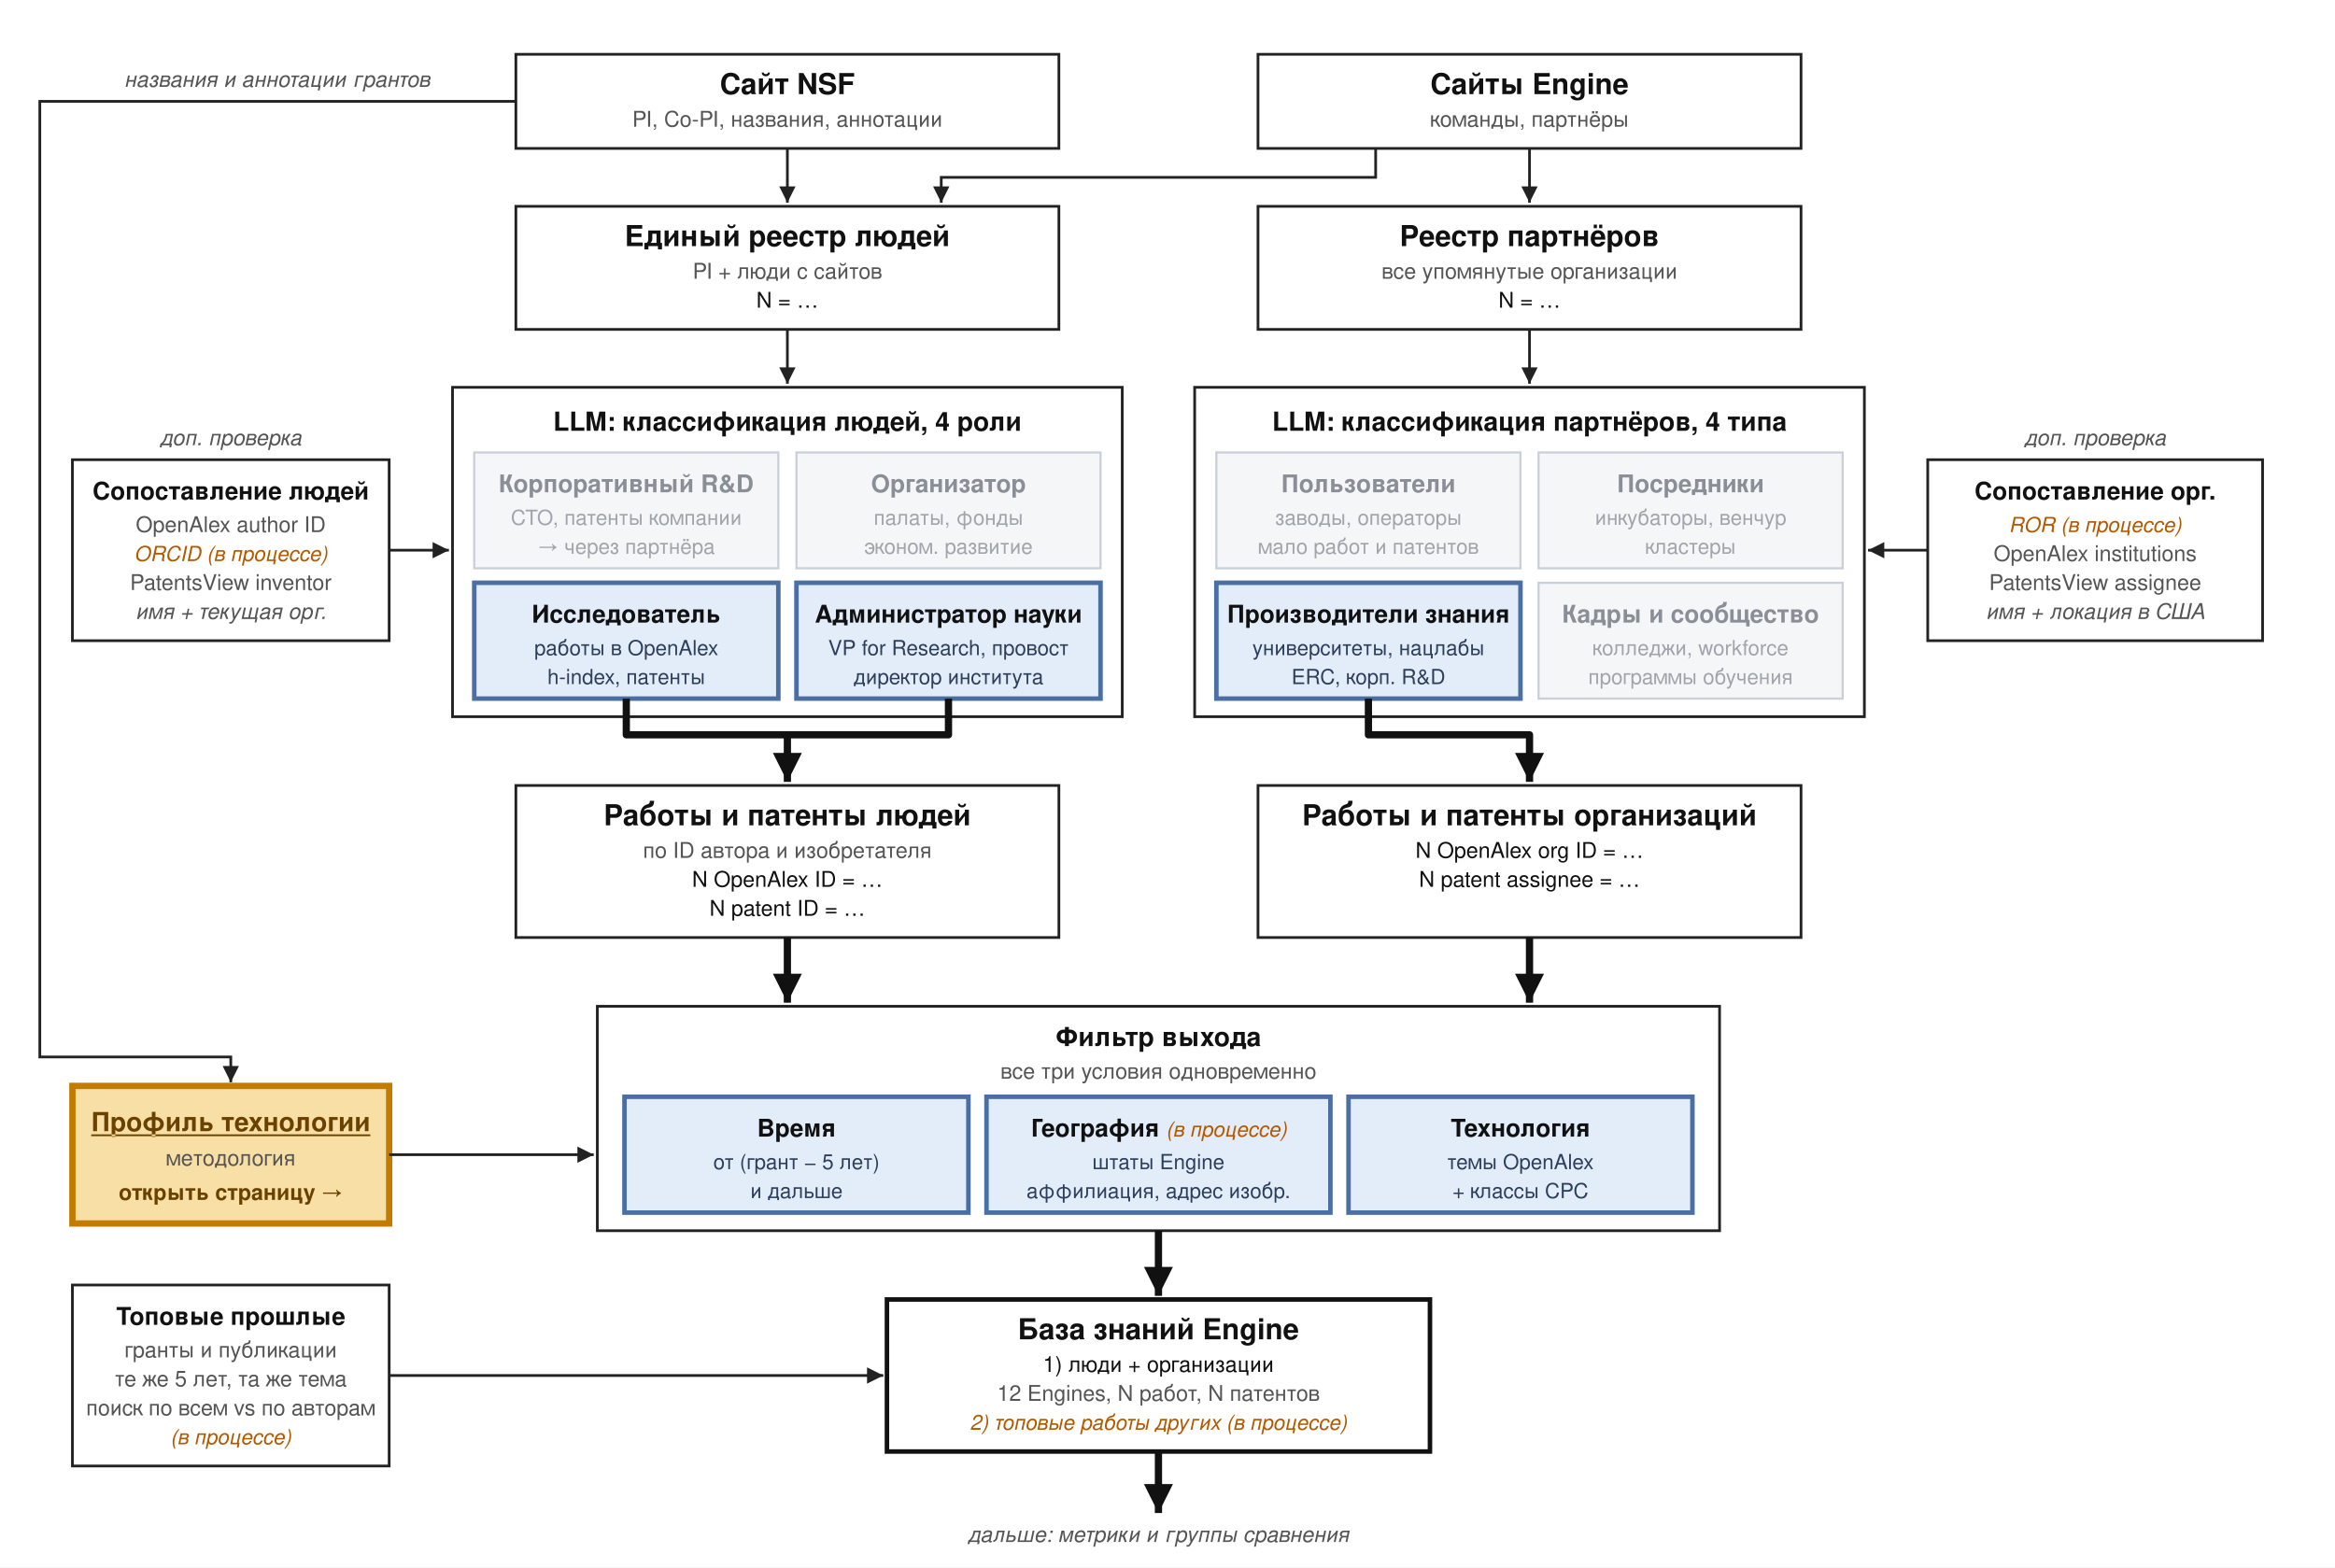
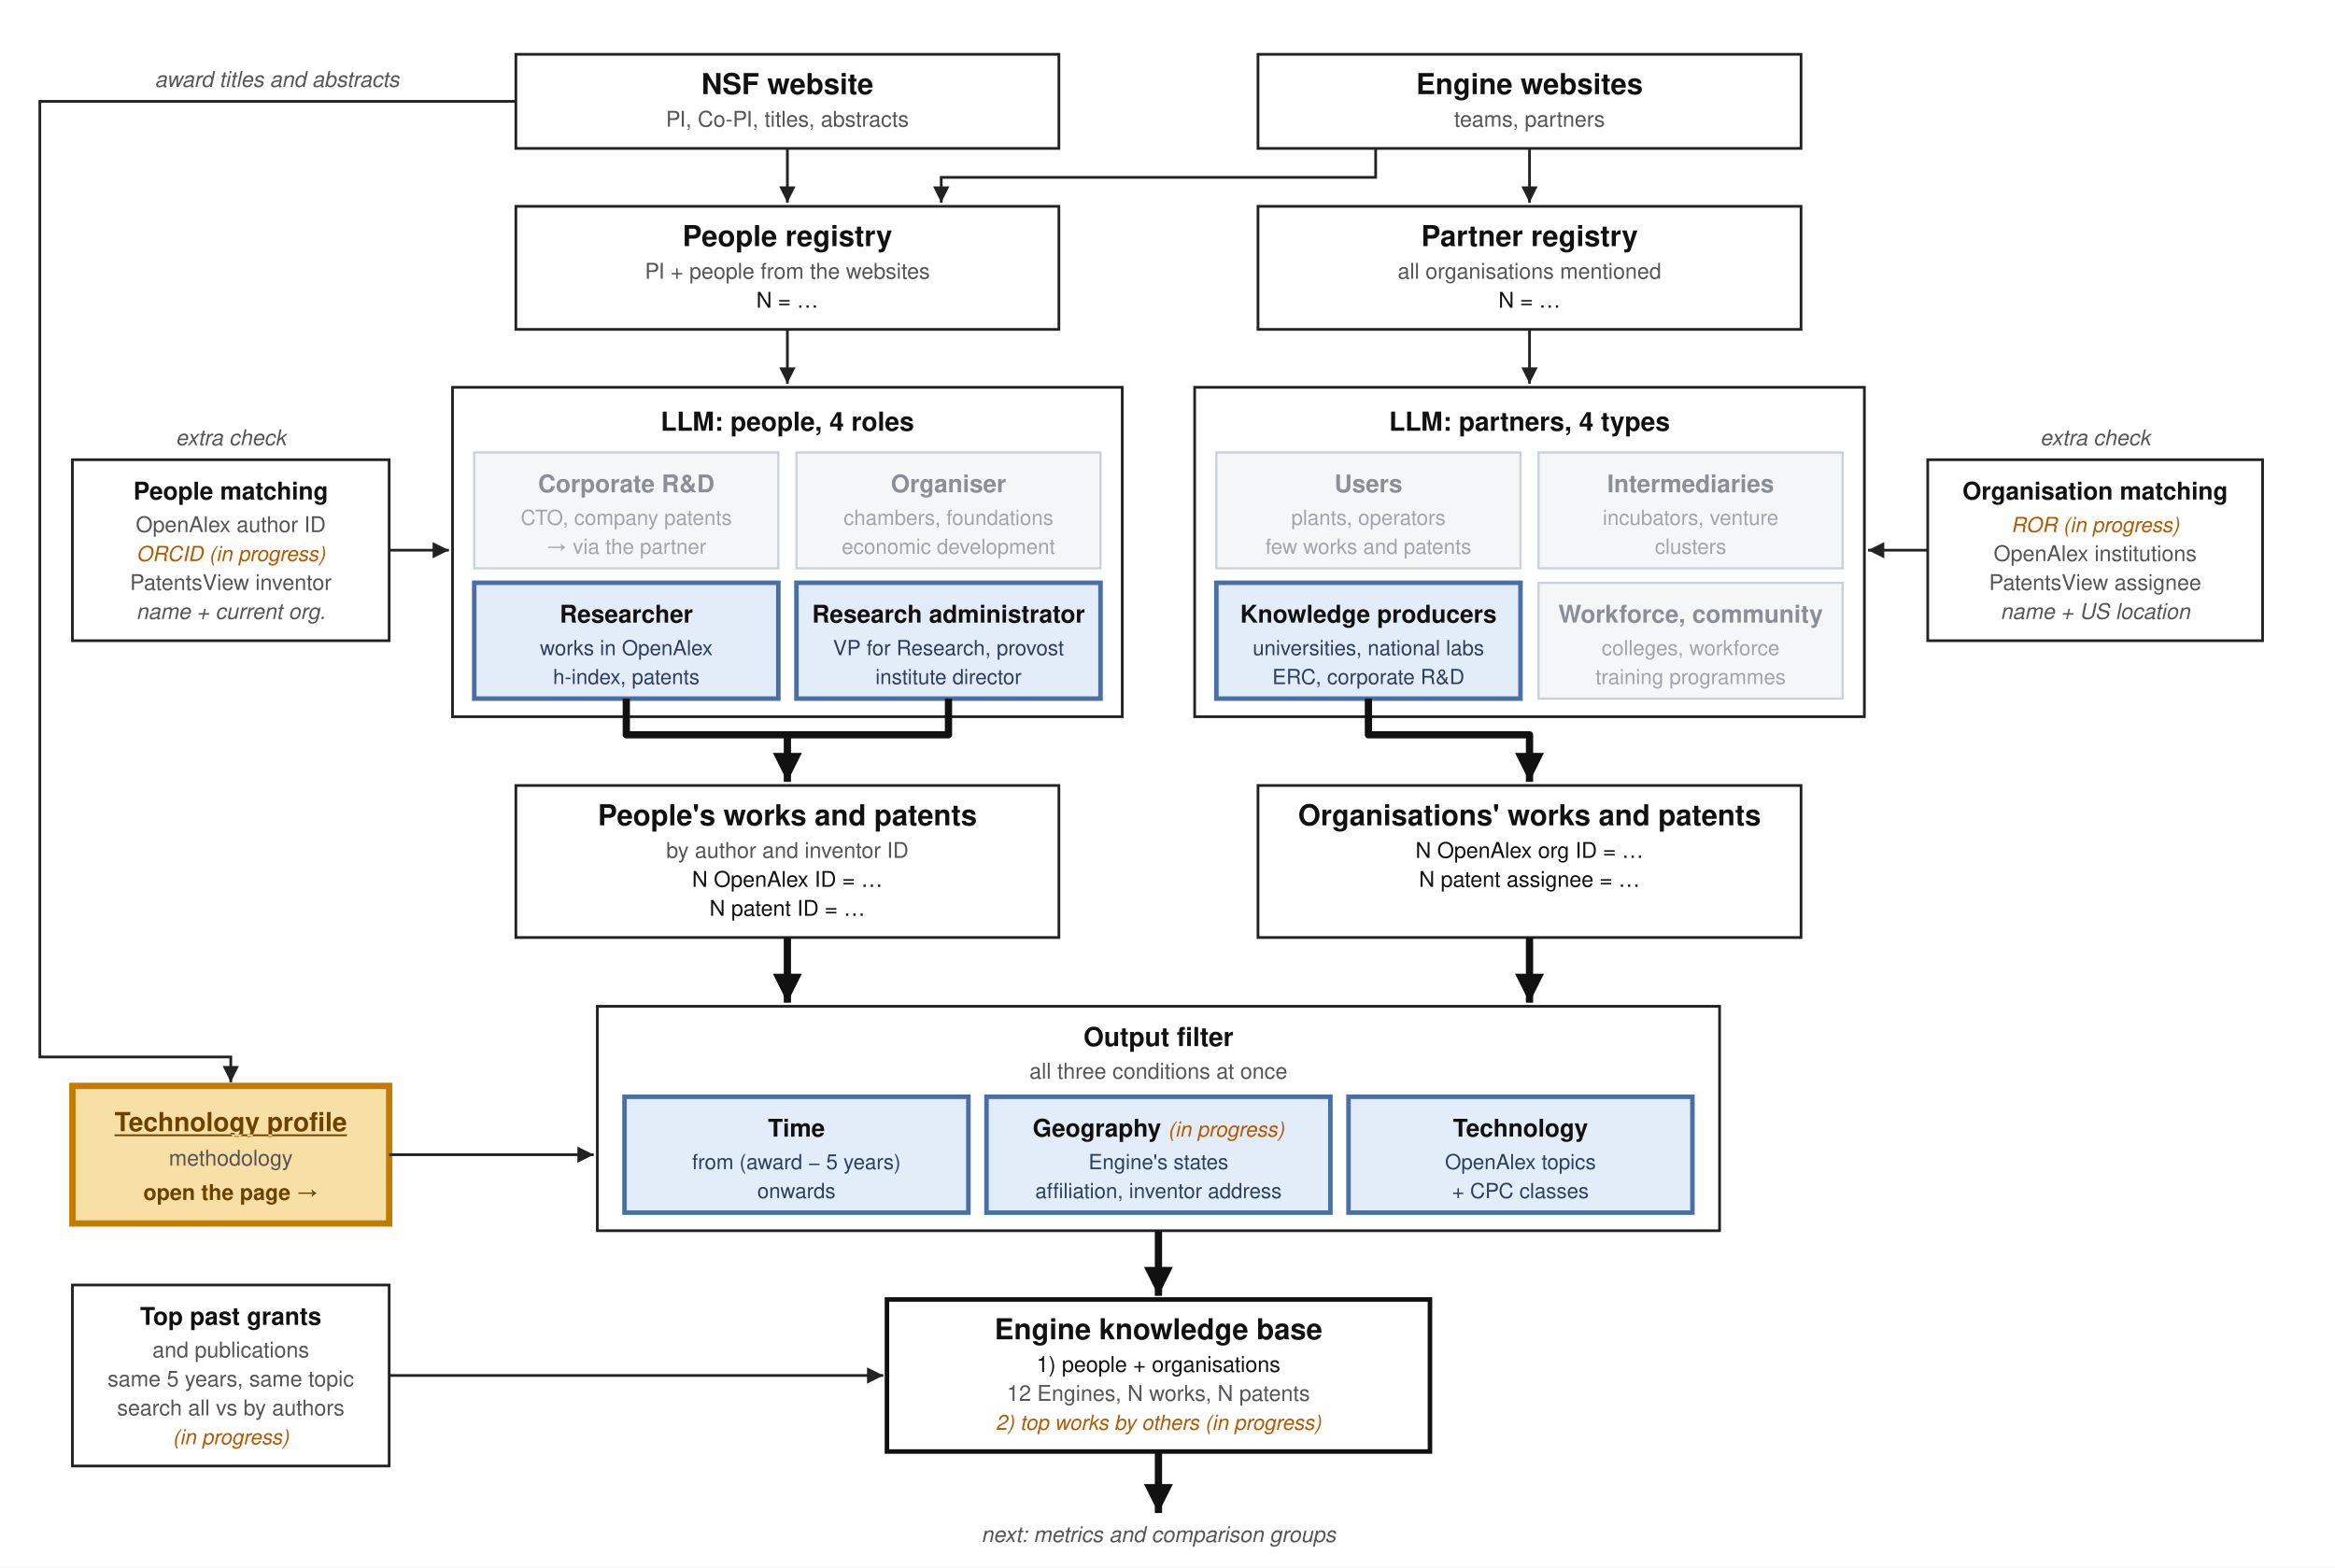
<svg xmlns="http://www.w3.org/2000/svg" viewBox="0 0 1290 866" width="1290" height="866">
  <defs>
    <marker id="a" viewBox="0 0 10 10" refX="10" refY="5" markerWidth="9" markerHeight="9" markerUnits="userSpaceOnUse" orient="auto">
      <path d="M0,0 L10,5 L0,10 z" fill="#222" />
    </marker>
    <marker id="A" viewBox="0 0 10 10" refX="10" refY="5" markerWidth="16" markerHeight="16" markerUnits="userSpaceOnUse" orient="auto">
      <path d="M0,0 L10,5 L0,10 z" fill="#111" />
    </marker>
    <style>
text { font-family: Helvetica, Arial, "DejaVu Sans", sans-serif; }
.box { fill: #fff; stroke: #222; stroke-width: 1.5; }
.kb { fill: #fff; stroke: #111; stroke-width: 2.5; }
.frame { fill: none; stroke: #222; stroke-width: 1.5; }
.on { fill: #e3ecf9; stroke: #4a6fa5; stroke-width: 2.5; }
.off { fill: #f5f6f8; stroke: #c9d0da; stroke-width: 1.2; }
.t { font-size: 16px; font-weight: 700; fill: #111; text-anchor: middle; }
.ts { font-size: 13.5px; font-weight: 700; fill: #111; text-anchor: middle; }
.tf { font-size: 14.5px; font-weight: 700; fill: #111; text-anchor: middle; }
.s { font-size: 12px; fill: #555; text-anchor: middle; }
.n { font-size: 12px; fill: #111; text-anchor: middle; }
.wip { font-size: 11.5px; font-style: italic; fill: #b35900; text-anchor: middle; }
.cap { font-size: 12px; font-style: italic; fill: #555; text-anchor: middle; }
.offt { font-size: 13.5px; font-weight: 600; fill: #8a8f97; text-anchor: middle; }
.offs { font-size: 11.5px; fill: #a0a5ac; text-anchor: middle; }
.ons { font-size: 11.5px; fill: #2d3f5c; text-anchor: middle; }
.keybox { fill: #f8dfa6; stroke: #c27c00; stroke-width: 3.5; }
.keyt { font-size: 14.5px; font-weight: 700; fill: #6b4100; text-anchor: middle; text-decoration: underline; }
.keyl { font-size: 12px; font-weight: 700; fill: #6b4100; text-anchor: middle; }
a.key:hover .keybox { fill: #f3cd7e; }
.li { font-size: 13px; fill: #222; }
.lib { font-weight: 700; fill: #111; }
.ln { fill: none; stroke: #222; stroke-width: 1.5; }
.LN { fill: none; stroke: #111; stroke-width: 4; stroke-linejoin: round; }
.lg { font-size: 12px; fill: #444; }
</style>
  </defs>
  <rect width="100%" height="100%" fill="#fff" />
  <rect class="box" x="285" y="30" width="300" height="52" />
-   <text class="t" x="435.0" y="52">Сайт NSF</text>
-   <text class="s" x="435.0" y="70">PI, Co-PI, названия, аннотации</text>
+   <text class="t" x="435.0" y="52">NSF website</text>
+   <text class="s" x="435.0" y="70">PI, Co-PI, titles, abstracts</text>
  <rect class="box" x="695" y="30" width="300" height="52" />
-   <text class="t" x="845.0" y="52">Сайты Engine</text>
-   <text class="s" x="845.0" y="70">команды, партнёры</text>
+   <text class="t" x="845.0" y="52">Engine websites</text>
+   <text class="s" x="845.0" y="70">teams, partners</text>
  <path class="ln" d="M435,82 V112" marker-end="url(#a)" />
  <path class="ln" d="M845,82 V112" marker-end="url(#a)" />
  <path class="ln" d="M760,82 V98 H520 V112" marker-end="url(#a)" />
  <rect class="box" x="285" y="114" width="300" height="68" />
-   <text class="t" x="435.0" y="136">Единый реестр людей</text>
-   <text class="s" x="435.0" y="154">PI + люди с сайтов</text>
+   <text class="t" x="435.0" y="136">People registry</text>
+   <text class="s" x="435.0" y="154">PI + people from the websites</text>
  <text class="n" x="435.0" y="170">N = …</text>
  <rect class="box" x="695" y="114" width="300" height="68" />
-   <text class="t" x="845.0" y="136">Реестр партнёров</text>
-   <text class="s" x="845.0" y="154">все упомянутые организации</text>
+   <text class="t" x="845.0" y="136">Partner registry</text>
+   <text class="s" x="845.0" y="154">all organisations mentioned</text>
  <text class="n" x="845.0" y="170">N = …</text>
  <path class="ln" d="M435,182 V212" marker-end="url(#a)" />
  <path class="ln" d="M845,182 V212" marker-end="url(#a)" />
  <rect class="frame" x="250" y="214" width="370" height="182" />
-   <text class="tf" x="435" y="238">LLM: классификация людей, 4 роли</text>
+   <text class="tf" x="435" y="238">LLM: people, 4 roles</text>
  <rect class="off" x="262" y="250" width="168" height="64" />
-   <text class="offt" x="346.0" y="272">Корпоративный R&amp;D</text>
-   <text class="offs" x="346.0" y="290">CTO, патенты компании</text>
-   <text class="offs" x="346.0" y="306">→ через партнёра</text>
+   <text class="offt" x="346.0" y="272">Corporate R&amp;D</text>
+   <text class="offs" x="346.0" y="290">CTO, company patents</text>
+   <text class="offs" x="346.0" y="306">→ via the partner</text>
  <rect class="off" x="440" y="250" width="168" height="64" />
-   <text class="offt" x="524.0" y="272">Организатор</text>
-   <text class="offs" x="524.0" y="290">палаты, фонды</text>
-   <text class="offs" x="524.0" y="306">эконом. развитие</text>
+   <text class="offt" x="524.0" y="272">Organiser</text>
+   <text class="offs" x="524.0" y="290">chambers, foundations</text>
+   <text class="offs" x="524.0" y="306">economic development</text>
  <rect class="on" x="262" y="322" width="168" height="64" />
-   <text class="ts" x="346.0" y="344">Исследователь</text>
-   <text class="ons" x="346.0" y="362">работы в OpenAlex</text>
-   <text class="ons" x="346.0" y="378">h-index, патенты</text>
+   <text class="ts" x="346.0" y="344">Researcher</text>
+   <text class="ons" x="346.0" y="362">works in OpenAlex</text>
+   <text class="ons" x="346.0" y="378">h-index, patents</text>
  <rect class="on" x="440" y="322" width="168" height="64" />
-   <text class="ts" x="524.0" y="344">Администратор науки</text>
-   <text class="ons" x="524.0" y="362">VP for Research, провост</text>
-   <text class="ons" x="524.0" y="378">директор института</text>
+   <text class="ts" x="524.0" y="344">Research administrator</text>
+   <text class="ons" x="524.0" y="362">VP for Research, provost</text>
+   <text class="ons" x="524.0" y="378">institute director</text>
  <rect class="frame" x="660" y="214" width="370" height="182" />
-   <text class="tf" x="845" y="238">LLM: классификация партнёров, 4 типа</text>
+   <text class="tf" x="845" y="238">LLM: partners, 4 types</text>
  <rect class="off" x="672" y="250" width="168" height="64" />
-   <text class="offt" x="756.0" y="272">Пользователи</text>
-   <text class="offs" x="756.0" y="290">заводы, операторы</text>
-   <text class="offs" x="756.0" y="306">мало работ и патентов</text>
+   <text class="offt" x="756.0" y="272">Users</text>
+   <text class="offs" x="756.0" y="290">plants, operators</text>
+   <text class="offs" x="756.0" y="306">few works and patents</text>
  <rect class="off" x="850" y="250" width="168" height="64" />
-   <text class="offt" x="934.0" y="272">Посредники</text>
-   <text class="offs" x="934.0" y="290">инкубаторы, венчур</text>
-   <text class="offs" x="934.0" y="306">кластеры</text>
+   <text class="offt" x="934.0" y="272">Intermediaries</text>
+   <text class="offs" x="934.0" y="290">incubators, venture</text>
+   <text class="offs" x="934.0" y="306">clusters</text>
  <rect class="on" x="672" y="322" width="168" height="64" />
-   <text class="ts" x="756.0" y="344">Производители знания</text>
-   <text class="ons" x="756.0" y="362">университеты, нацлабы</text>
-   <text class="ons" x="756.0" y="378">ERC, корп. R&amp;D</text>
+   <text class="ts" x="756.0" y="344">Knowledge producers</text>
+   <text class="ons" x="756.0" y="362">universities, national labs</text>
+   <text class="ons" x="756.0" y="378">ERC, corporate R&amp;D</text>
  <rect class="off" x="850" y="322" width="168" height="64" />
-   <text class="offt" x="934.0" y="344">Кадры и сообщество</text>
-   <text class="offs" x="934.0" y="362">колледжи, workforce</text>
-   <text class="offs" x="934.0" y="378">программы обучения</text>
-   <text class="cap" x="127.5" y="246">доп. проверка</text>
+   <text class="offt" x="934.0" y="344">Workforce, community</text>
+   <text class="offs" x="934.0" y="362">colleges, workforce</text>
+   <text class="offs" x="934.0" y="378">training programmes</text>
+   <text class="cap" x="127.5" y="246">extra check</text>
  <rect class="box" x="40" y="254" width="175" height="100" />
-   <text class="ts" x="127.5" y="276">Сопоставление людей</text>
+   <text class="ts" x="127.5" y="276">People matching</text>
  <text class="s" x="127.5" y="294">OpenAlex author ID</text>
-   <text class="wip" x="127.5" y="310">ORCID (в процессе)</text>
+   <text class="wip" x="127.5" y="310">ORCID (in progress)</text>
  <text class="s" x="127.5" y="326">PatentsView inventor</text>
-   <text class="s" x="127.5" y="342" style="font-style:italic">имя + текущая орг.</text>
+   <text class="s" x="127.5" y="342" style="font-style:italic">name + current org.</text>
  <path class="ln" d="M215,304.0 H248" marker-end="url(#a)" />
-   <text class="cap" x="1157.5" y="246">доп. проверка</text>
+   <text class="cap" x="1157.5" y="246">extra check</text>
  <rect class="box" x="1065" y="254" width="185" height="100" />
-   <text class="ts" x="1157.5" y="276">Сопоставление орг.</text>
-   <text class="wip" x="1157.5" y="294">ROR (в процессе)</text>
+   <text class="ts" x="1157.5" y="276">Organisation matching</text>
+   <text class="wip" x="1157.5" y="294">ROR (in progress)</text>
  <text class="s" x="1157.5" y="310">OpenAlex institutions</text>
  <text class="s" x="1157.5" y="326">PatentsView assignee</text>
-   <text class="s" x="1157.5" y="342" style="font-style:italic">имя + локация в США</text>
+   <text class="s" x="1157.5" y="342" style="font-style:italic">name + US location</text>
  <path class="ln" d="M1065,304.0 H1032" marker-end="url(#a)" />
  <path class="LN" d="M346,386 V406 H524 V386" />
  <path class="LN" d="M435,406 V432" marker-end="url(#A)" />
  <path class="LN" d="M756,386 V406 H845 V432" marker-end="url(#A)" />
  <rect class="box" x="285" y="434" width="300" height="84" />
-   <text class="t" x="435.0" y="456">Работы и патенты людей</text>
-   <text class="s" x="435.0" y="474">по ID автора и изобретателя</text>
+   <text class="t" x="435.0" y="456">People's works and patents</text>
+   <text class="s" x="435.0" y="474">by author and inventor ID</text>
  <text class="n" x="435.0" y="490">N OpenAlex ID = …</text>
  <text class="n" x="435.0" y="506">N patent ID = …</text>
  <rect class="box" x="695" y="434" width="300" height="84" />
-   <text class="t" x="845.0" y="456">Работы и патенты организаций</text>
+   <text class="t" x="845.0" y="456">Organisations' works and patents</text>
  <text class="n" x="845.0" y="474">N OpenAlex org ID = …</text>
  <text class="n" x="845.0" y="490">N patent assignee = …</text>
  <path class="LN" d="M435,518 V554" marker-end="url(#A)" />
  <path class="LN" d="M845,518 V554" marker-end="url(#A)" />
  <rect class="frame" x="330" y="556" width="620" height="124" />
-   <text class="tf" x="640" y="578">Фильтр выхода</text>
-   <text class="s" x="640" y="596">все три условия одновременно</text>
+   <text class="tf" x="640" y="578">Output filter</text>
+   <text class="s" x="640" y="596">all three conditions at once</text>
  <rect class="on" x="345" y="606" width="190" height="64" />
-   <text class="ts" x="440.0" y="628">Время</text>
-   <text class="ons" x="440.0" y="646">от (грант − 5 лет)</text>
-   <text class="ons" x="440.0" y="662">и дальше</text>
+   <text class="ts" x="440.0" y="628">Time</text>
+   <text class="ons" x="440.0" y="646">from (award − 5 years)</text>
+   <text class="ons" x="440.0" y="662">onwards</text>
  <rect class="on" x="545" y="606" width="190" height="64" />
-   <text class="ts" x="640.0" y="628">География <tspan style="font-size:11.5px;font-weight:400;font-style:italic;fill:#b35900">(в процессе)</tspan>
+   <text class="ts" x="640.0" y="628">Geography <tspan style="font-size:11.5px;font-weight:400;font-style:italic;fill:#b35900">(in progress)</tspan>
  </text>
-   <text class="ons" x="640.0" y="646">штаты Engine</text>
-   <text class="ons" x="640.0" y="662">аффилиация, адрес изобр.</text>
+   <text class="ons" x="640.0" y="646">Engine's states</text>
+   <text class="ons" x="640.0" y="662">affiliation, inventor address</text>
  <rect class="on" x="745" y="606" width="190" height="64" />
-   <text class="ts" x="840.0" y="628">Технология</text>
-   <text class="ons" x="840.0" y="646">темы OpenAlex</text>
-   <text class="ons" x="840.0" y="662">+ классы CPC</text>
+   <text class="ts" x="840.0" y="628">Technology</text>
+   <text class="ons" x="840.0" y="646">OpenAlex topics</text>
+   <text class="ons" x="840.0" y="662">+ CPC classes</text>
  <a href="methodology.html" class="key">
    <rect class="keybox" x="40" y="600.0" width="175" height="76" />
-     <text class="keyt" x="127.5" y="625.0">Профиль технологии</text>
-     <text class="s" x="127.5" y="644.0">методология</text>
-     <text class="keyl" x="127.5" y="663.0">открыть страницу →</text>
+     <text class="keyt" x="127.5" y="625.0">Technology profile</text>
+     <text class="s" x="127.5" y="644.0">methodology</text>
+     <text class="keyl" x="127.5" y="663.0">open the page →</text>
  </a>
  <path class="ln" d="M285,56.0 H22 V584.0 H127.5 V598.0" marker-end="url(#a)" />
-   <text class="cap" x="153" y="48.0">названия и аннотации грантов</text>
+   <text class="cap" x="153" y="48.0">award titles and abstracts</text>
  <path class="ln" d="M215,638.0 H328" marker-end="url(#a)" />
  <path class="LN" d="M640,680 V716" marker-end="url(#A)" />
  <rect class="kb" x="490" y="718" width="300" height="84" />
-   <text class="t" x="640.0" y="740">База знаний Engine</text>
-   <text class="n" x="640.0" y="758">1) люди + организации</text>
-   <text class="s" x="640.0" y="774">12 Engines, N работ, N патентов</text>
-   <text class="wip" x="640.0" y="790">2) топовые работы других (в процессе)</text>
+   <text class="t" x="640.0" y="740">Engine knowledge base</text>
+   <text class="n" x="640.0" y="758">1) people + organisations</text>
+   <text class="s" x="640.0" y="774">12 Engines, N works, N patents</text>
+   <text class="wip" x="640.0" y="790">2) top works by others (in progress)</text>
  <rect class="box" x="40" y="710" width="175" height="100" />
-   <text class="ts" x="127.5" y="732">Топовые прошлые</text>
-   <text class="s" x="127.5" y="750">гранты и публикации</text>
-   <text class="s" x="127.5" y="766">те же 5 лет, та же тема</text>
-   <text class="s" x="127.5" y="782">поиск по всем vs по авторам</text>
-   <text class="wip" x="127.5" y="798">(в процессе)</text>
+   <text class="ts" x="127.5" y="732">Top past grants</text>
+   <text class="s" x="127.5" y="750">and publications</text>
+   <text class="s" x="127.5" y="766">same 5 years, same topic</text>
+   <text class="s" x="127.5" y="782">search all vs by authors</text>
+   <text class="wip" x="127.5" y="798">(in progress)</text>
  <path class="ln" d="M215,760.0 H488" marker-end="url(#a)" />
  <path class="LN" d="M640,802 V836" marker-end="url(#A)" />
  <a href="analysis.html" class="next">
-     <text class="cap" x="640" y="852">дальше: метрики и группы сравнения</text>
+     <text class="cap" x="640" y="852">next: metrics and comparison groups</text>
  </a>
</svg>
